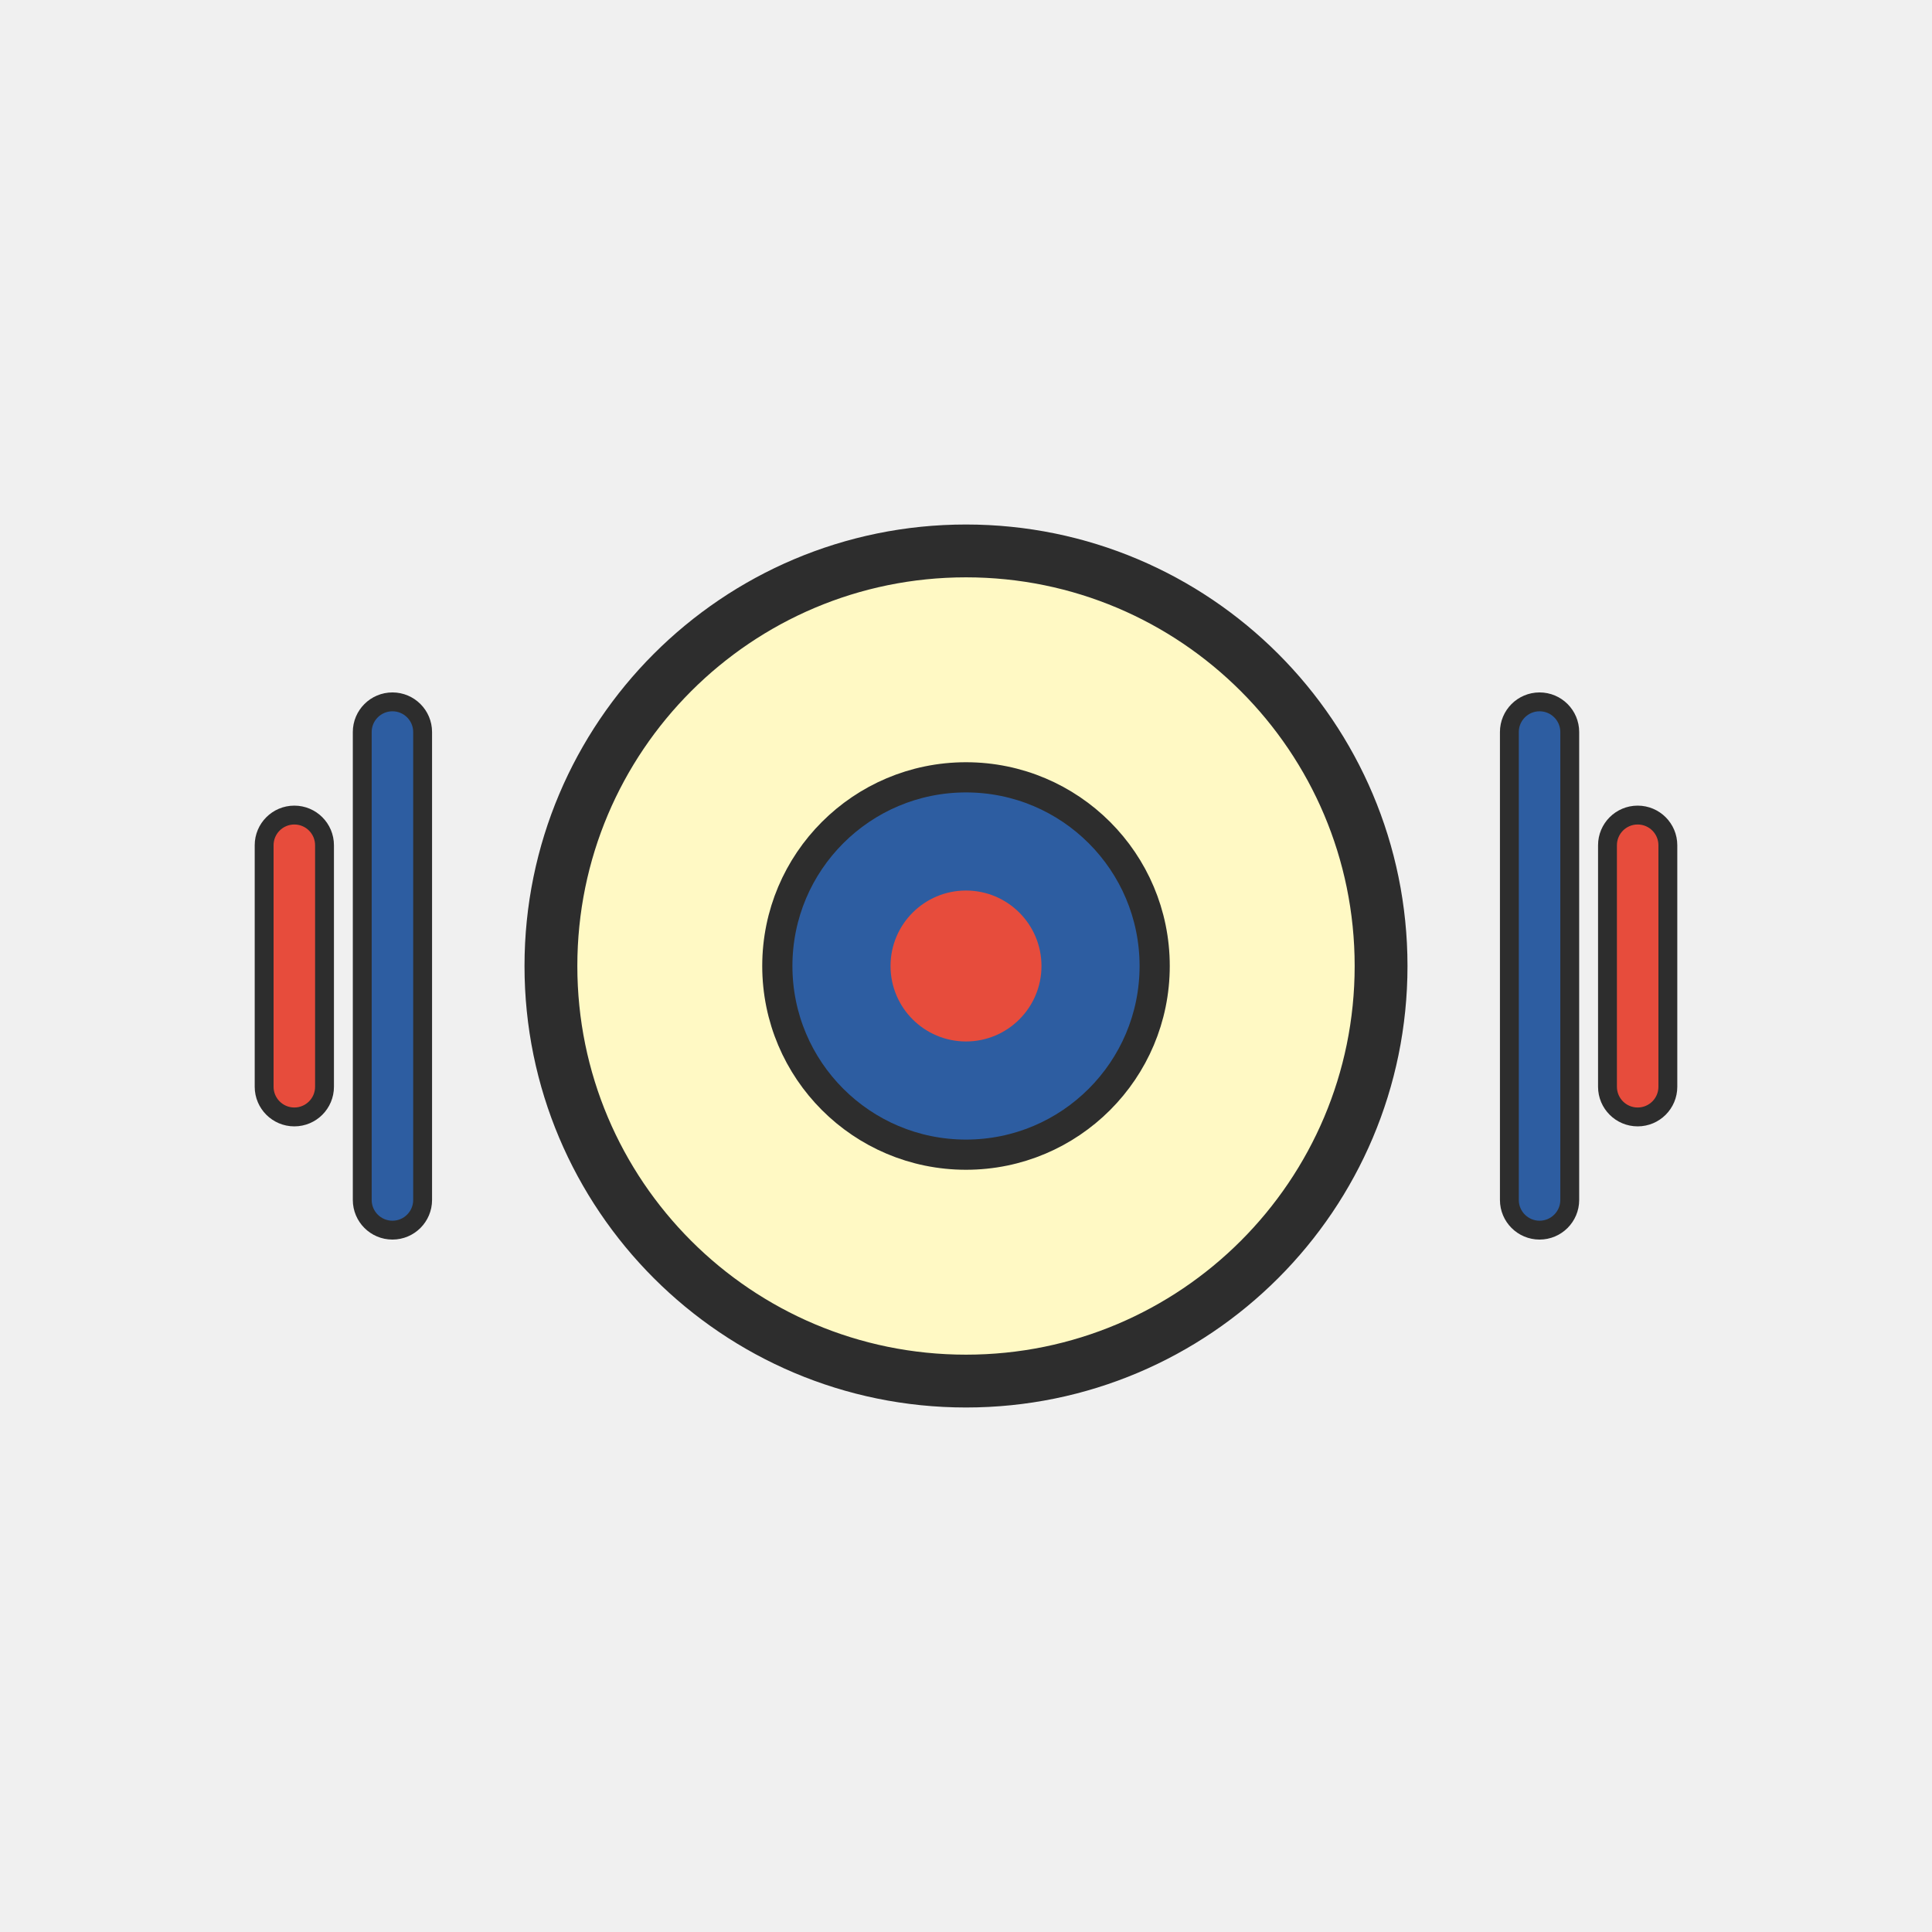
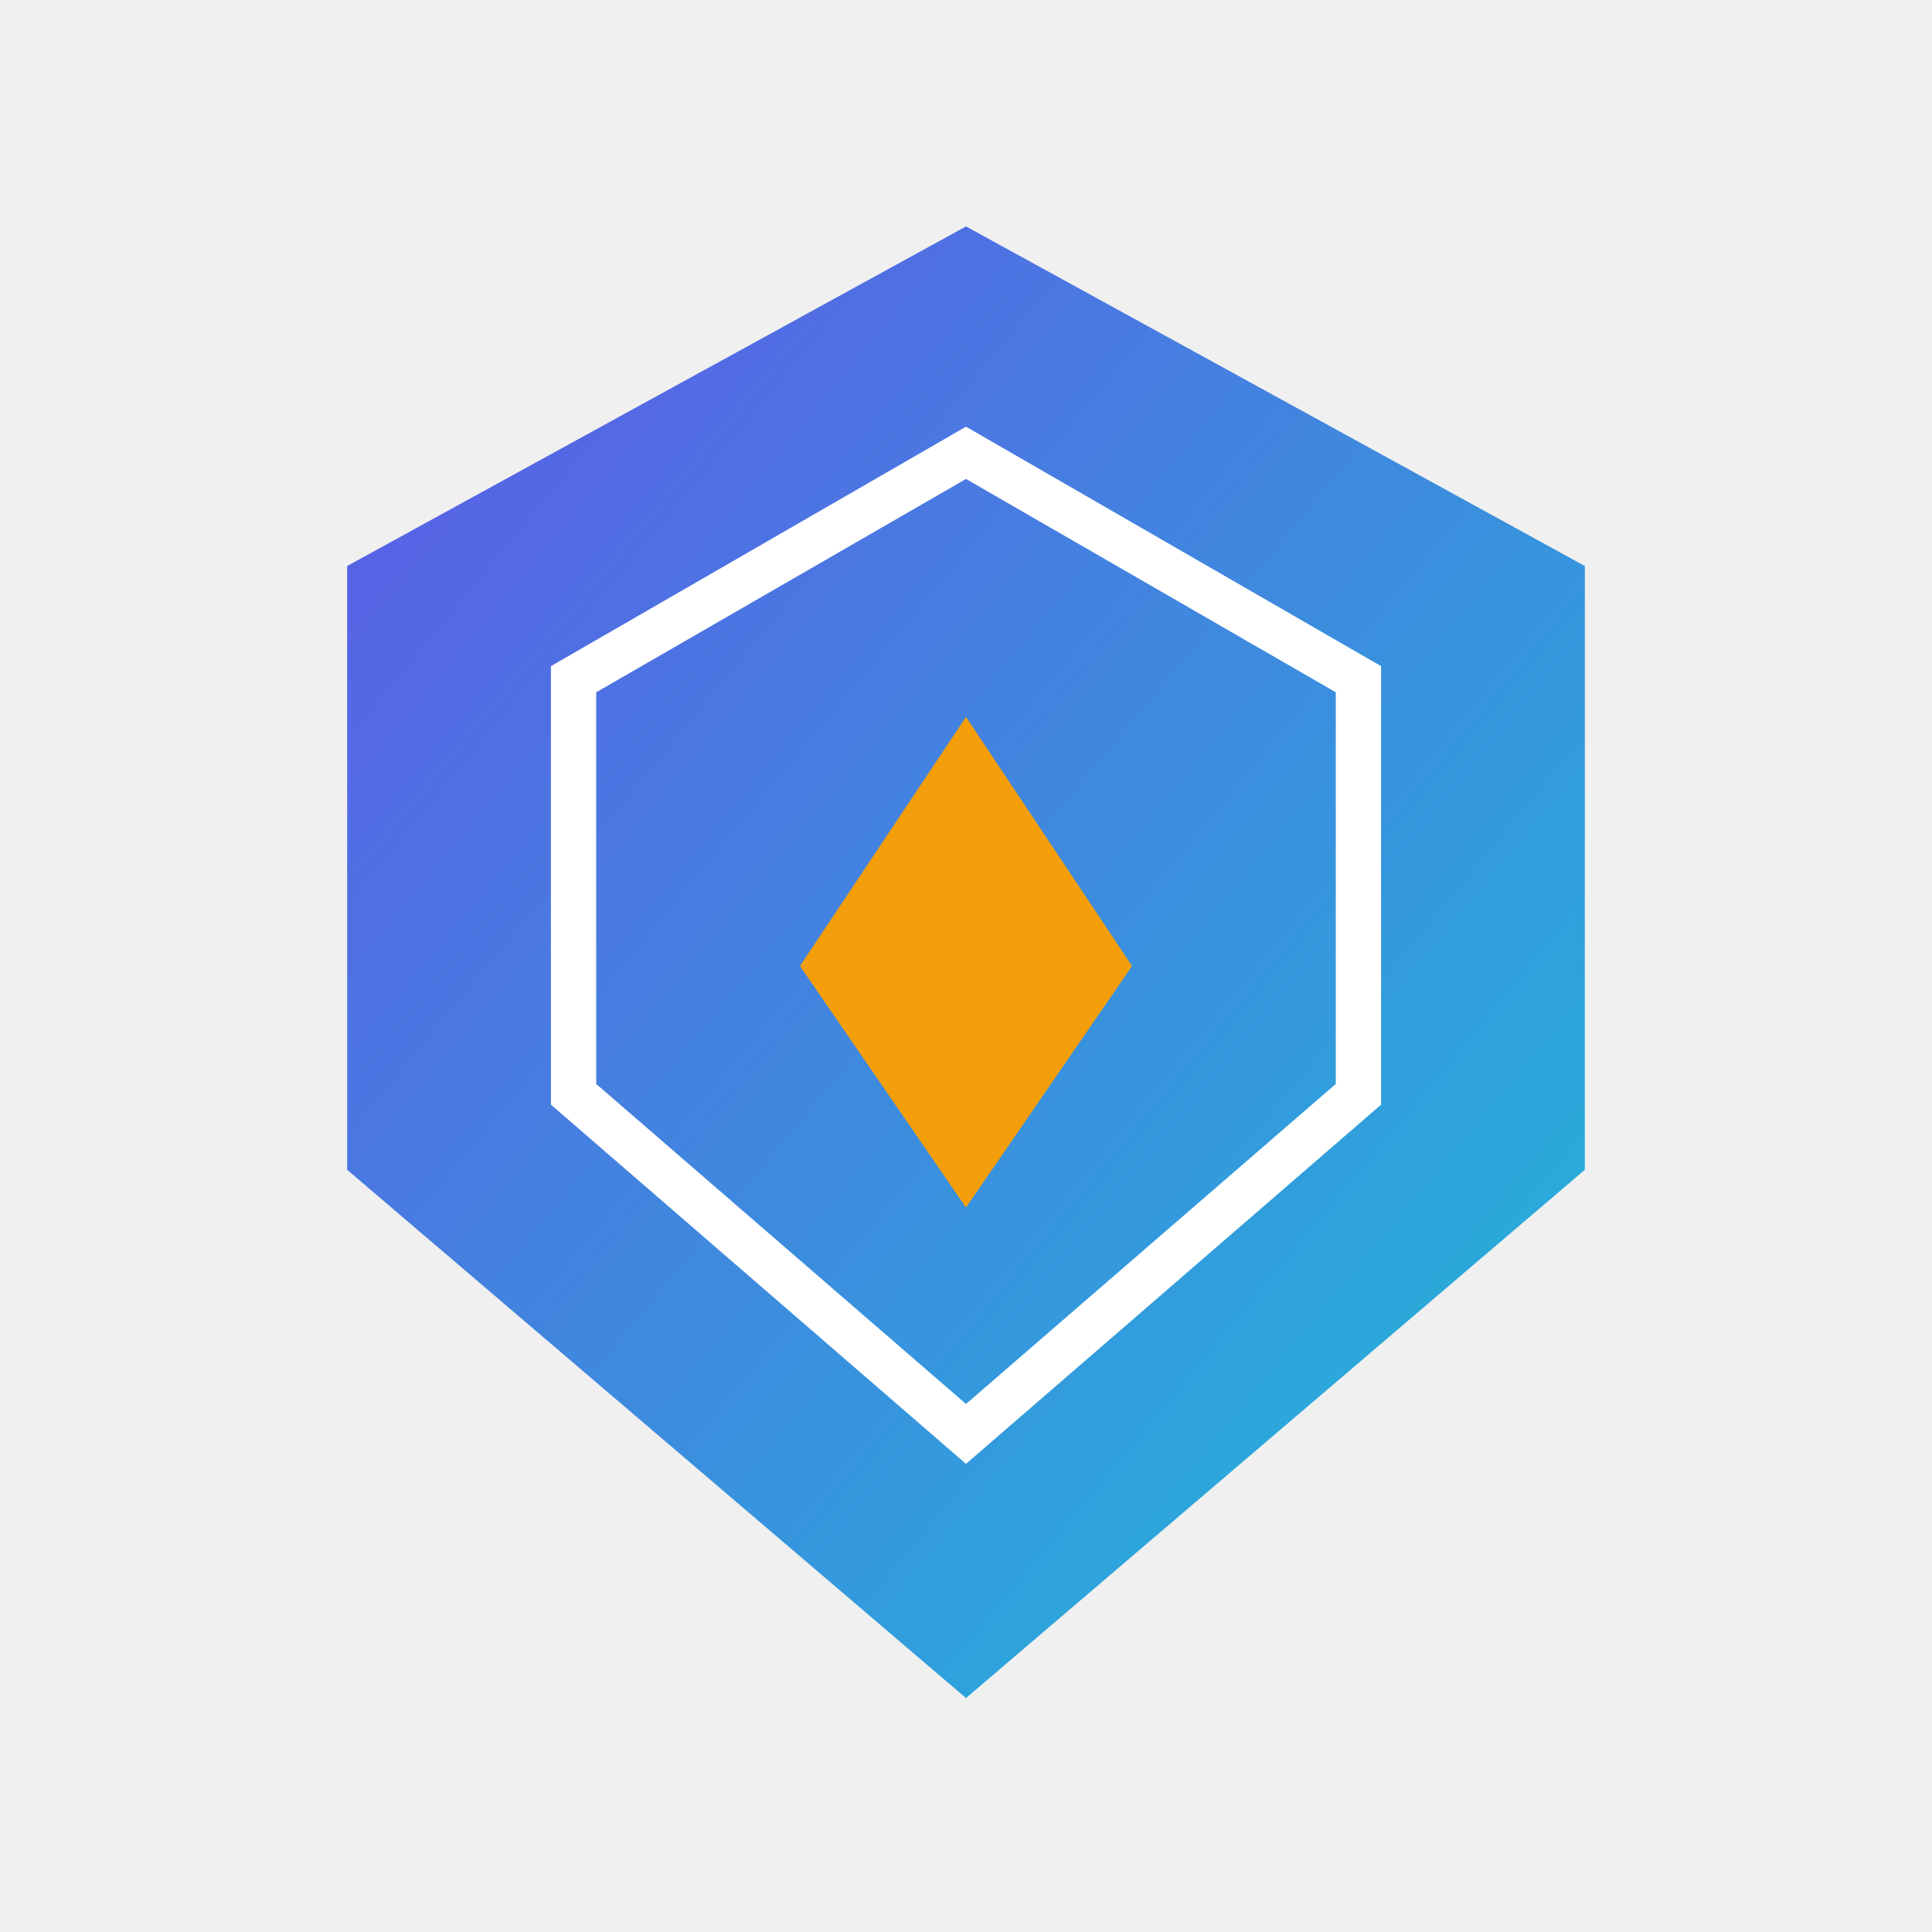
<svg xmlns="http://www.w3.org/2000/svg" viewBox="0 0 512 512" width="100%" height="100%">
-   <circle cx="256" cy="256" r="110" fill="#fff9c4" stroke="#2d2d2d" stroke-width="14" />
-   <circle cx="256" cy="256" r="50" fill="#2d5da1" stroke="#2d2d2d" stroke-width="8" />
-   <circle cx="256" cy="256" r="20" fill="#e74c3c" />
-   <rect x="70" y="216" width="16" height="80" rx="8" fill="#e74c3c" stroke="#2d2d2d" stroke-width="5" />
-   <rect x="96" y="186" width="16" height="140" rx="8" fill="#2d5da1" stroke="#2d2d2d" stroke-width="5" />
-   <rect x="400" y="186" width="16" height="140" rx="8" fill="#2d5da1" stroke="#2d2d2d" stroke-width="5" />
-   <rect x="426" y="216" width="16" height="80" rx="8" fill="#e74c3c" stroke="#2d2d2d" stroke-width="5" />
+   <defs>
+     <linearGradient id="c5-shield" x1="0%" y1="0%" x2="100%" y2="100%">
+       <stop offset="0%" stop-color="#4F46E5" />
+       <stop offset="100%" stop-color="#06B6D4" />
+     </linearGradient>
+   </defs>
+   <polygon points="256,60 420,150 420,310 256,450 92,310 92,150" fill="url(#c5-shield)" opacity="0.9" />
+   <polygon points="256,120 360,180 360,290 256,380 152,290 152,180" fill="none" stroke="#FFFFFF" stroke-width="12" />
+   <polygon points="256,190 300,256 256,320 212,256" fill="#F59E0B" />
</svg>
